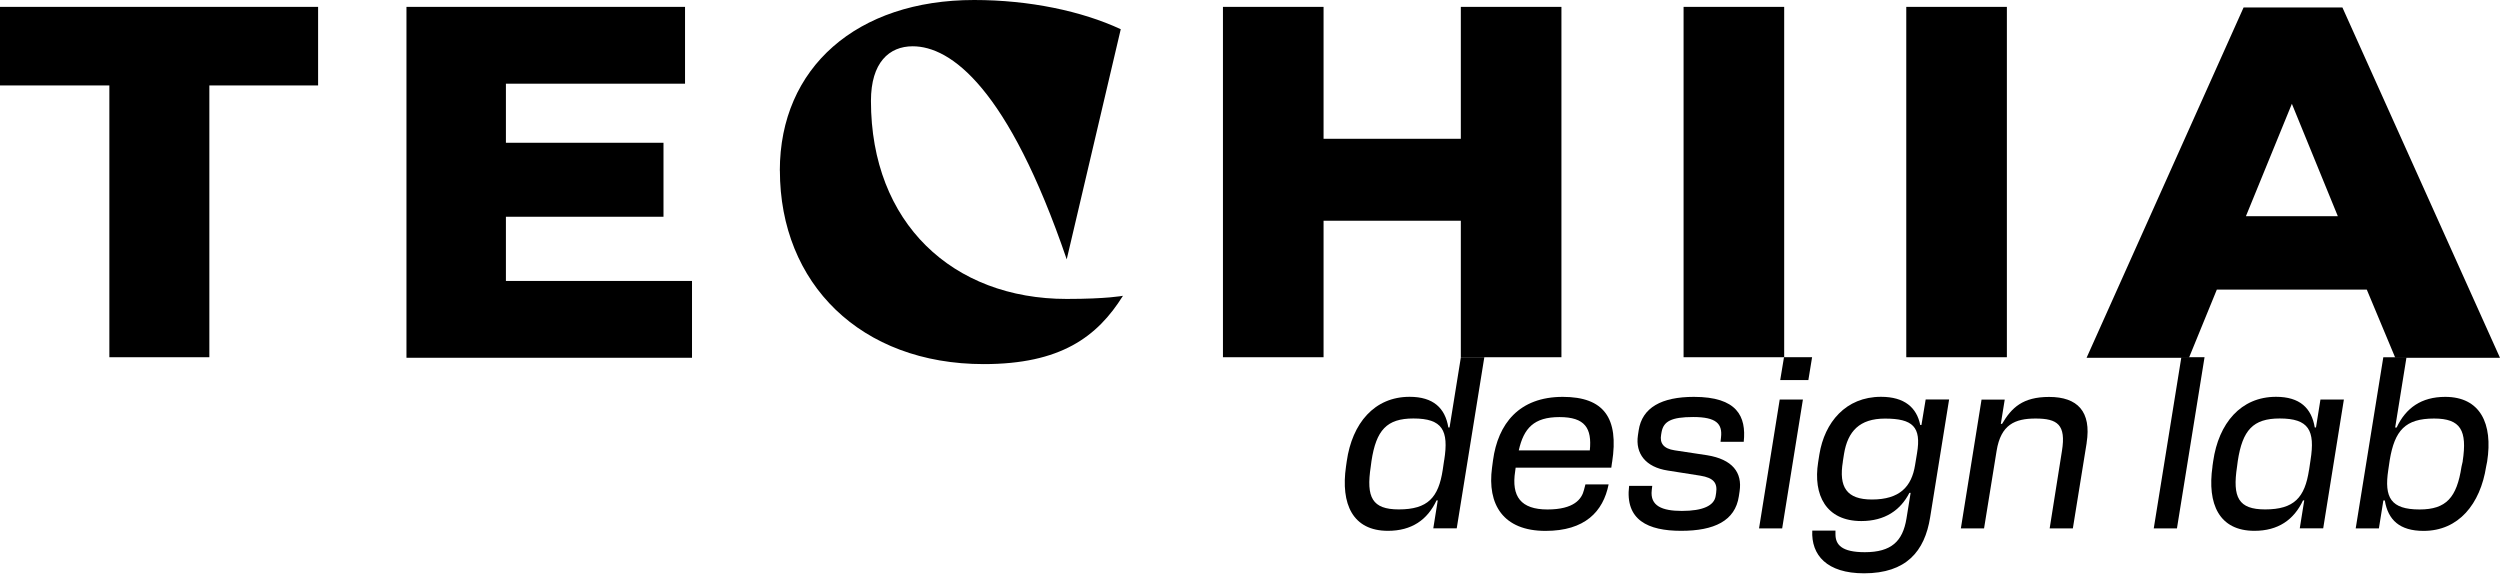
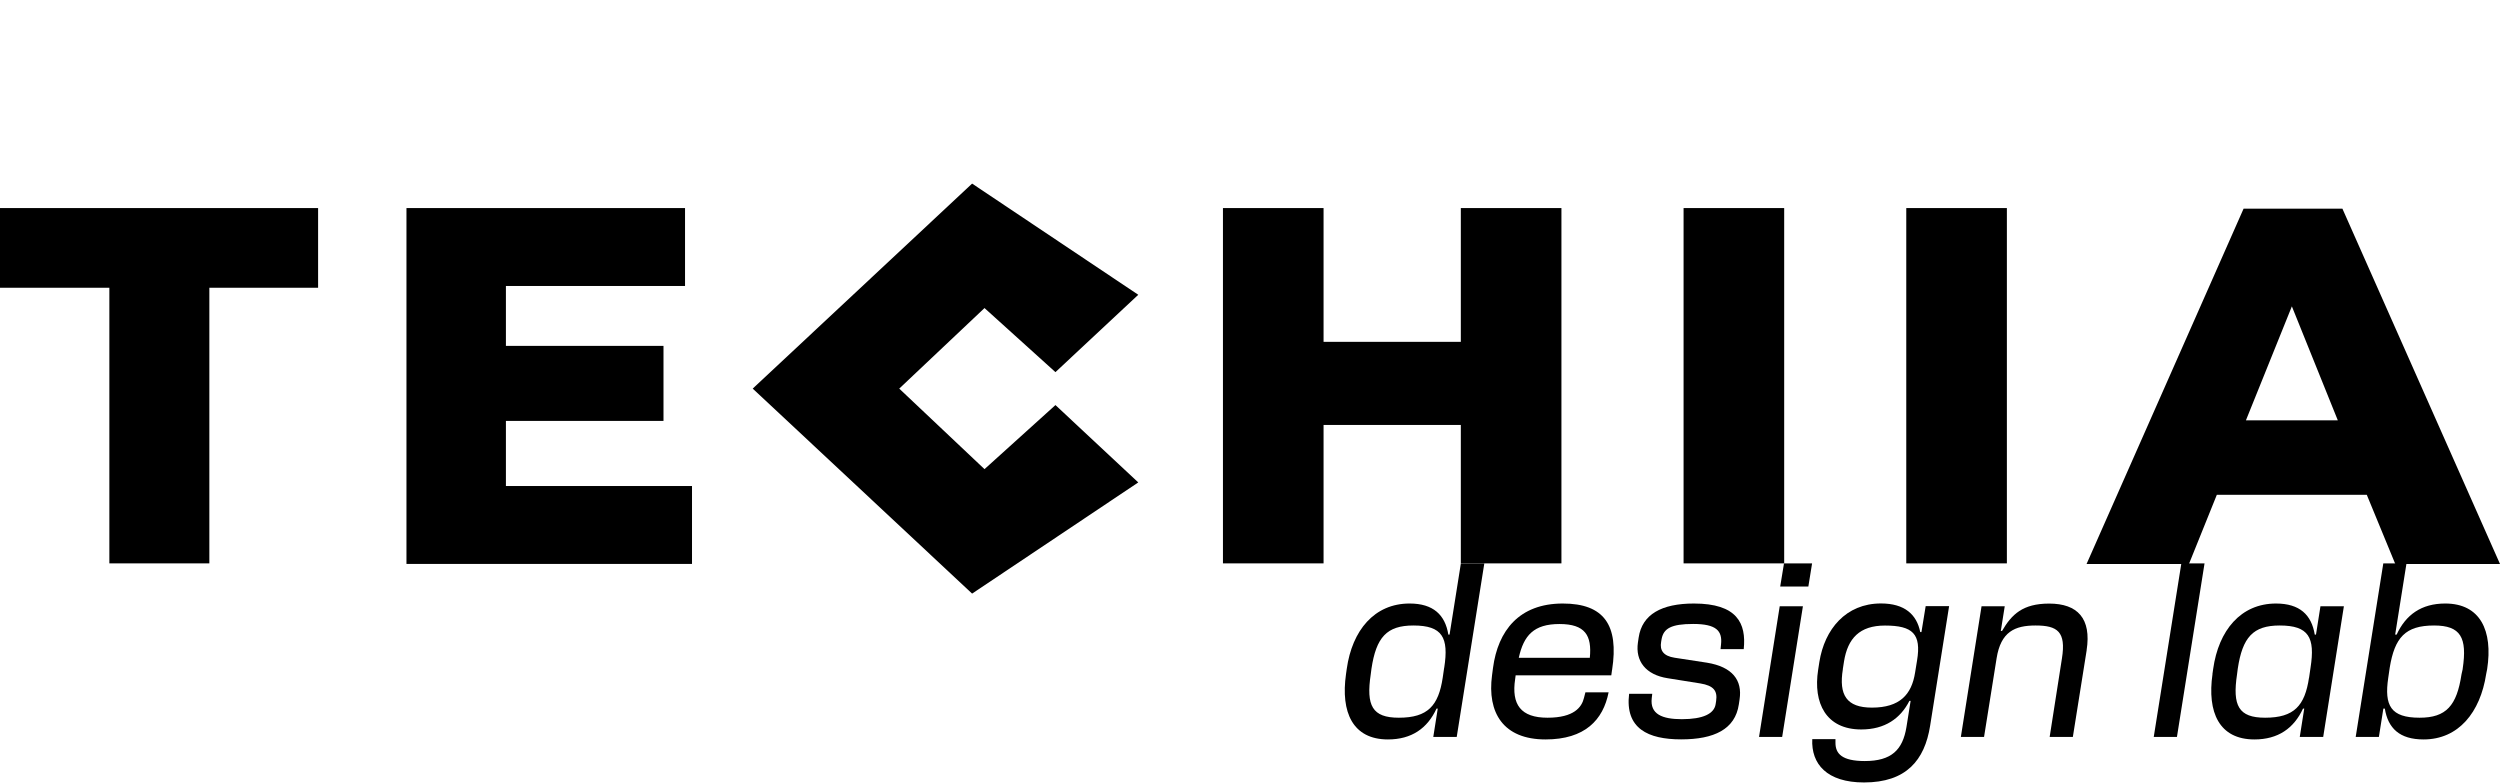
- <svg xmlns="http://www.w3.org/2000/svg" viewBox="0 0 300 69" fill="none">
-   <path d="M93.579 20.47C93.579 8.11 102.825 0 116.895 0C123.512 0 129.805 1.325 134.49 3.505L128.006 31.122C120.956 10.492 114.083 5.554 109.522 5.554C106.695 5.554 104.514 7.509 104.514 12.107C104.514 26.77 114.325 35.872 128.006 35.872C132.867 35.872 134.755 35.495 134.755 35.495C131.67 40.441 127.242 43.692 118.055 43.692C103.287 43.692 93.587 34.033 93.587 20.463L93.579 20.47Z" fill="currentColor" />
-   <path d="M13.123 10.253H0V0.825H38.172V10.253H25.122V42.867H13.123V10.253Z" fill="currentColor" />
-   <path d="M83.041 33.714V42.932H48.776V0.825H82.204V10.043H60.709V17.132H79.619V26.01H60.709V33.714H83.041Z" fill="currentColor" />
-   <path d="M187.372 0.825V42.867H175.299V26.488H158.827V42.867H146.754V0.825H158.827V16.654H175.299V0.825H187.372Z" fill="currentColor" />
-   <path d="M202.029 0.825H214.102V42.867H202.029V0.825Z" fill="currentColor" />
-   <path d="M228.753 0.825H240.825V42.867H228.753V0.825Z" fill="currentColor" />
-   <path d="M284.028 34.75H266.021L262.673 42.939H250.387L269.23 0.898H281.09L300 42.939H287.435L284.013 34.75H284.028ZM280.54 25.945L275.025 12.455L269.51 25.945H280.532H280.54Z" fill="currentColor" />
-   <path d="M193.445 55.474L193.356 56.118H181.878L181.82 56.553C181.35 59.586 182.503 61.136 185.697 61.136C188.892 61.136 189.809 59.883 190.074 58.804L190.25 58.131H193.033C192.38 61.397 190.191 63.707 185.462 63.707C180.373 63.707 178.449 60.528 179.044 56.118L179.161 55.242C179.756 50.839 182.297 47.624 187.533 47.624C192.475 47.624 194.282 50.166 193.452 55.474H193.445ZM182.26 54.047H190.779C191.043 51.39 190.213 50.05 187.136 50.05C184.059 50.05 182.848 51.39 182.253 54.047H182.26Z" fill="currentColor" />
-   <path d="M195.486 58.305H198.269L198.211 58.804C197.976 60.73 199.481 61.31 201.824 61.31C204.372 61.31 205.701 60.665 205.877 59.529L205.936 59.152C206.112 57.957 205.642 57.342 204.041 57.081L200.135 56.466C197.469 56.06 196.228 54.424 196.551 52.237L196.639 51.65C197.05 48.906 199.393 47.624 203.27 47.624C208.448 47.624 209.571 49.956 209.248 53.019H206.465L206.524 52.461C206.7 50.854 205.958 50.043 203.182 50.043C200.546 50.043 199.635 50.571 199.393 51.824L199.334 52.172C199.158 53.164 199.599 53.837 200.964 54.04L204.842 54.626C207.889 55.119 209.101 56.697 208.749 58.971L208.661 59.557C208.22 62.505 205.701 63.699 201.736 63.699C197.77 63.699 194.987 62.418 195.493 58.305H195.486Z" fill="currentColor" />
-   <path d="M217.473 63.67H220.256V64.105C220.256 65.386 221.027 66.263 223.774 66.263C226.968 66.263 228.327 64.952 228.775 62.237L229.274 59.145H229.127C228.062 61.216 226.197 62.526 223.355 62.526C219.125 62.526 217.554 59.405 218.178 55.466L218.325 54.532C218.949 50.68 221.49 47.617 225.72 47.617C228.562 47.617 230.008 48.928 230.427 50.998H230.574L231.08 47.935H233.893L231.616 62.084C230.963 66.168 228.745 68.797 223.685 68.797C219.221 68.797 217.326 66.61 217.473 63.663V63.67ZM221.145 55.387C220.638 58.45 221.585 59.941 224.633 59.941C227.974 59.941 229.399 58.392 229.81 55.799L230.045 54.373C230.574 51.223 229.538 50.231 226.197 50.231C223.149 50.231 221.732 51.752 221.284 54.46L221.137 55.394L221.145 55.387Z" fill="currentColor" />
-   <path d="M250.401 53.142L248.742 63.41H245.959L247.435 54.105C247.941 50.955 246.898 50.224 244.269 50.224C241.787 50.224 240.098 50.955 239.592 54.105L238.086 63.41H235.303L237.785 47.95H240.568L240.098 50.868H240.245C241.398 48.913 242.727 47.632 245.9 47.632C249.3 47.632 250.989 49.384 250.394 53.149L250.401 53.142Z" fill="currentColor" />
-   <path d="M265.492 55.966L265.581 55.35C266.234 50.796 268.893 47.617 273.122 47.617C275.964 47.617 277.382 48.956 277.771 51.295H277.918L278.454 47.943H281.266L278.784 63.402H275.972L276.508 60.05H276.361C275.267 62.381 273.372 63.699 270.53 63.699C266.3 63.699 264.846 60.492 265.5 55.966H265.492ZM277.088 56.4L277.264 55.206C277.83 51.643 277.059 50.217 273.563 50.217C270.369 50.217 269.098 51.614 268.533 55.321L268.445 55.995C267.879 59.702 268.621 61.129 271.815 61.129C275.304 61.129 276.581 59.702 277.081 56.4H277.088Z" fill="currentColor" />
-   <path d="M175.306 42.867L173.947 51.295H173.801C173.419 48.964 171.994 47.617 169.152 47.617C164.922 47.617 162.256 50.796 161.61 55.35L161.522 55.966C160.868 60.484 162.322 63.699 166.552 63.699C169.394 63.699 171.289 62.389 172.383 60.05H172.53L171.994 63.403H174.807L178.119 42.867H175.306ZM173.301 55.206L173.125 56.4C172.618 59.695 171.348 61.129 167.86 61.129C164.665 61.129 163.923 59.702 164.489 55.995L164.577 55.322C165.142 51.614 166.413 50.217 169.607 50.217C173.096 50.217 173.867 51.643 173.308 55.206H173.301Z" fill="currentColor" />
-   <path d="M211.084 63.41H213.86L216.349 47.943H213.566L211.084 63.41Z" fill="currentColor" />
-   <path d="M214.08 42.867L213.625 45.611H217.003L217.451 42.867H214.08Z" fill="currentColor" />
-   <path d="M293.427 47.624C290.556 47.624 288.691 48.964 287.597 51.303H287.42L288.779 42.874H285.996L282.684 63.41H285.467L286.003 60.057H286.179C286.561 62.389 287.957 63.707 290.828 63.707C295.028 63.707 297.635 60.499 298.34 55.973L298.458 55.387C299.17 50.832 297.628 47.624 293.427 47.624ZM295.528 55.358L295.381 56.002C294.815 59.71 293.545 61.136 290.351 61.136C286.892 61.136 286.091 59.71 286.591 56.408L286.767 55.213C287.362 51.65 288.632 50.224 292.091 50.224C295.285 50.224 296.086 51.65 295.52 55.358H295.528Z" fill="currentColor" />
-   <path d="M261.762 42.867L258.45 63.41H261.233L264.545 42.867H261.762Z" fill="currentColor" />
+ <svg xmlns="http://www.w3.org/2000/svg" viewBox="0 0 300 94" fill="none">
+   <path d="M193.445 80.383L193.356 81.037H181.878L181.82 81.477C181.35 84.554 182.503 86.126 185.697 86.126C188.892 86.126 189.809 84.855 190.074 83.761L190.25 83.078H193.033C192.38 86.39 190.191 88.733 185.462 88.733C180.373 88.733 178.449 85.509 179.044 81.037L179.161 80.148C179.756 75.683 182.297 72.423 187.533 72.423C192.475 72.423 194.282 75 193.452 80.383H193.445ZM182.26 78.936H190.779C191.043 76.241 190.213 74.883 187.136 74.883C184.059 74.883 182.848 76.241 182.253 78.936H182.26Z" fill="currentColor" />
+   <path d="M195.486 83.254H198.269L198.211 83.761C197.976 85.715 199.481 86.302 201.824 86.302C204.372 86.302 205.701 85.648 205.877 84.496L205.936 84.114C206.112 82.902 205.642 82.278 204.041 82.013L200.135 81.389C197.469 80.978 196.228 79.318 196.551 77.1L196.639 76.506C197.05 73.722 199.393 72.423 203.27 72.423C208.448 72.423 209.571 74.787 209.248 77.894H206.465L206.524 77.328C206.7 75.698 205.958 74.875 203.182 74.875C200.546 74.875 199.635 75.411 199.393 76.682L199.334 77.034C199.158 78.04 199.599 78.723 200.964 78.929L204.842 79.524C207.889 80.023 209.101 81.624 208.749 83.93L208.661 84.525C208.22 87.514 205.701 88.725 201.736 88.725C197.77 88.725 194.987 87.425 195.493 83.254H195.486Z" fill="currentColor" />
+   <path d="M217.473 88.696H220.256V89.137C220.256 90.436 221.027 91.325 223.774 91.325C226.968 91.325 228.327 89.996 228.775 87.242L229.274 84.106H229.127C228.062 86.207 226.197 87.536 223.355 87.536C219.125 87.536 217.554 84.371 218.178 80.376L218.325 79.428C218.949 75.522 221.49 72.415 225.72 72.415C228.562 72.415 230.008 73.745 230.427 75.845H230.574L231.08 72.738H233.893L231.616 87.088C230.963 91.23 228.745 93.895 223.685 93.895C219.221 93.895 217.326 91.677 217.473 88.689V88.696ZM221.145 80.295C220.638 83.401 221.585 84.914 224.633 84.914C227.974 84.914 229.399 83.343 229.81 80.713L230.045 79.267C230.574 76.072 229.538 75.066 226.197 75.066C223.149 75.066 221.732 76.609 221.284 79.355L221.137 80.302L221.145 80.295Z" fill="currentColor" />
+   <path d="M250.401 78.018L248.742 88.432H245.959L247.435 78.995C247.941 75.801 246.898 75.059 244.269 75.059C241.787 75.059 240.098 75.801 239.592 78.995L238.086 88.432H235.303L237.785 72.753H240.568L240.098 75.713H240.245C241.398 73.73 242.727 72.43 245.9 72.43C249.3 72.43 250.989 74.207 250.394 78.026L250.401 78.018Z" fill="currentColor" />
+   <path d="M265.492 80.89L265.581 80.266C266.234 75.646 268.893 72.423 273.122 72.423C275.964 72.423 277.382 73.781 277.771 76.153H277.918L278.454 72.753H281.266L278.784 88.432H275.972L276.508 85.031H276.361C275.267 87.396 273.372 88.733 270.53 88.733C266.3 88.733 264.846 85.48 265.5 80.89H265.492ZM277.088 81.33L277.264 80.119C277.83 76.506 277.059 75.059 273.563 75.059C270.369 75.059 269.098 76.476 268.533 80.236L268.445 80.919C267.879 84.679 268.621 86.126 271.815 86.126C275.304 86.126 276.581 84.679 277.081 81.33H277.088Z" fill="currentColor" />
+   <path d="M175.306 67.605L173.947 76.153H173.801C173.419 73.788 171.994 72.422 169.152 72.422C164.922 72.422 162.256 75.646 161.61 80.265L161.522 80.889C160.868 85.472 162.322 88.733 166.552 88.733C169.394 88.733 171.289 87.403 172.383 85.031H172.53L171.994 88.431H174.807L178.119 67.605H175.306ZM173.301 80.118L173.125 81.33C172.618 84.671 171.348 86.126 167.86 86.126C164.665 86.126 163.923 84.679 164.489 80.919L164.577 80.236C165.142 76.476 166.413 75.059 169.607 75.059C173.096 75.059 173.867 76.505 173.308 80.118H173.301Z" fill="currentColor" />
+   <path d="M211.084 88.431H213.86L216.349 72.753H213.566L211.084 88.431Z" fill="currentColor" />
+   <path d="M214.08 67.605L213.625 70.381H217.003L217.451 67.605H214.08Z" fill="currentColor" />
+   <path d="M293.428 72.422C290.556 72.422 288.691 73.781 287.597 76.153H287.42L288.779 67.605H285.996L282.684 88.431H285.467L286.003 85.031H286.179C286.561 87.396 287.957 88.733 290.828 88.733C295.028 88.733 297.635 85.479 298.34 80.889L298.458 80.295C299.17 75.676 297.628 72.422 293.428 72.422ZM295.528 80.265L295.381 80.919C294.815 84.679 293.545 86.126 290.351 86.126C286.892 86.126 286.091 84.679 286.591 81.33L286.767 80.118C287.362 76.505 288.632 75.059 292.091 75.059C295.285 75.059 296.086 76.505 295.52 80.265H295.528Z" fill="currentColor" />
+   <path d="M261.762 67.605L258.45 88.431H261.233L264.545 67.605H261.762Z" fill="currentColor" />
+   <path d="M13.123 34.53H0V24.968H38.172V34.53H25.122V67.605H13.123V34.53Z" fill="currentColor" />
+   <path d="M83.041 58.323V67.671H48.776V24.968H82.204V34.317H60.709V41.506H79.619V50.509H60.709V58.323H83.041Z" fill="currentColor" />
+   <path d="M187.372 24.968V67.605H175.299V50.994H158.827V67.605H146.754V24.968H158.827V41.021H175.299V24.968H187.372Z" fill="currentColor" />
+   <path d="M202.029 24.968H214.102V67.605H202.029V24.968Z" fill="currentColor" />
+   <path d="M228.753 24.968H240.825V67.605H228.753V24.968Z" fill="currentColor" />
+   <path d="M284.028 59.373H266.021L262.673 67.679H250.387L269.23 25.042H281.09L300 67.679H287.435L284.013 59.373H284.028ZM280.539 50.443L275.024 36.762L269.509 50.443H280.532H280.539Z" fill="currentColor" />
+   <path d="M118.141 56.297L107.908 46.632L118.141 36.967L126.653 44.656L136.591 35.373L116.652 22.031L90.326 46.632L116.652 71.233L136.591 57.891L126.653 48.608L118.141 56.297Z" fill="currentColor" />
</svg>
